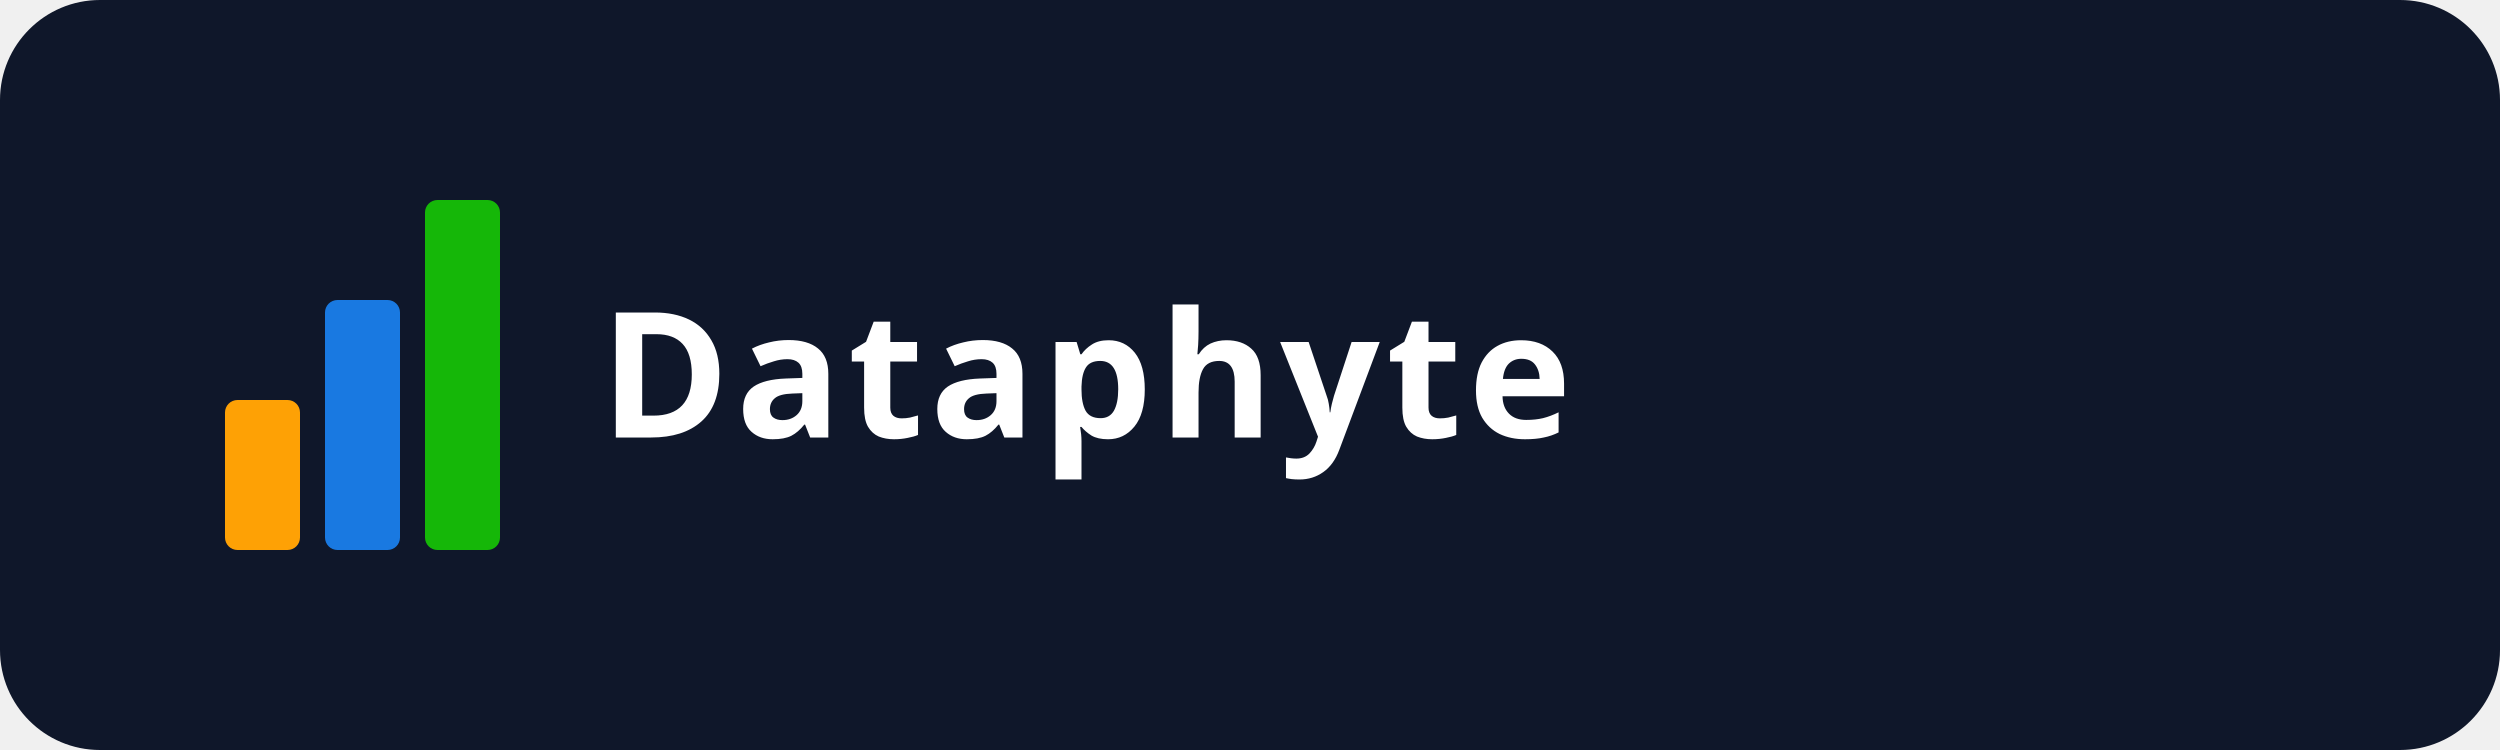
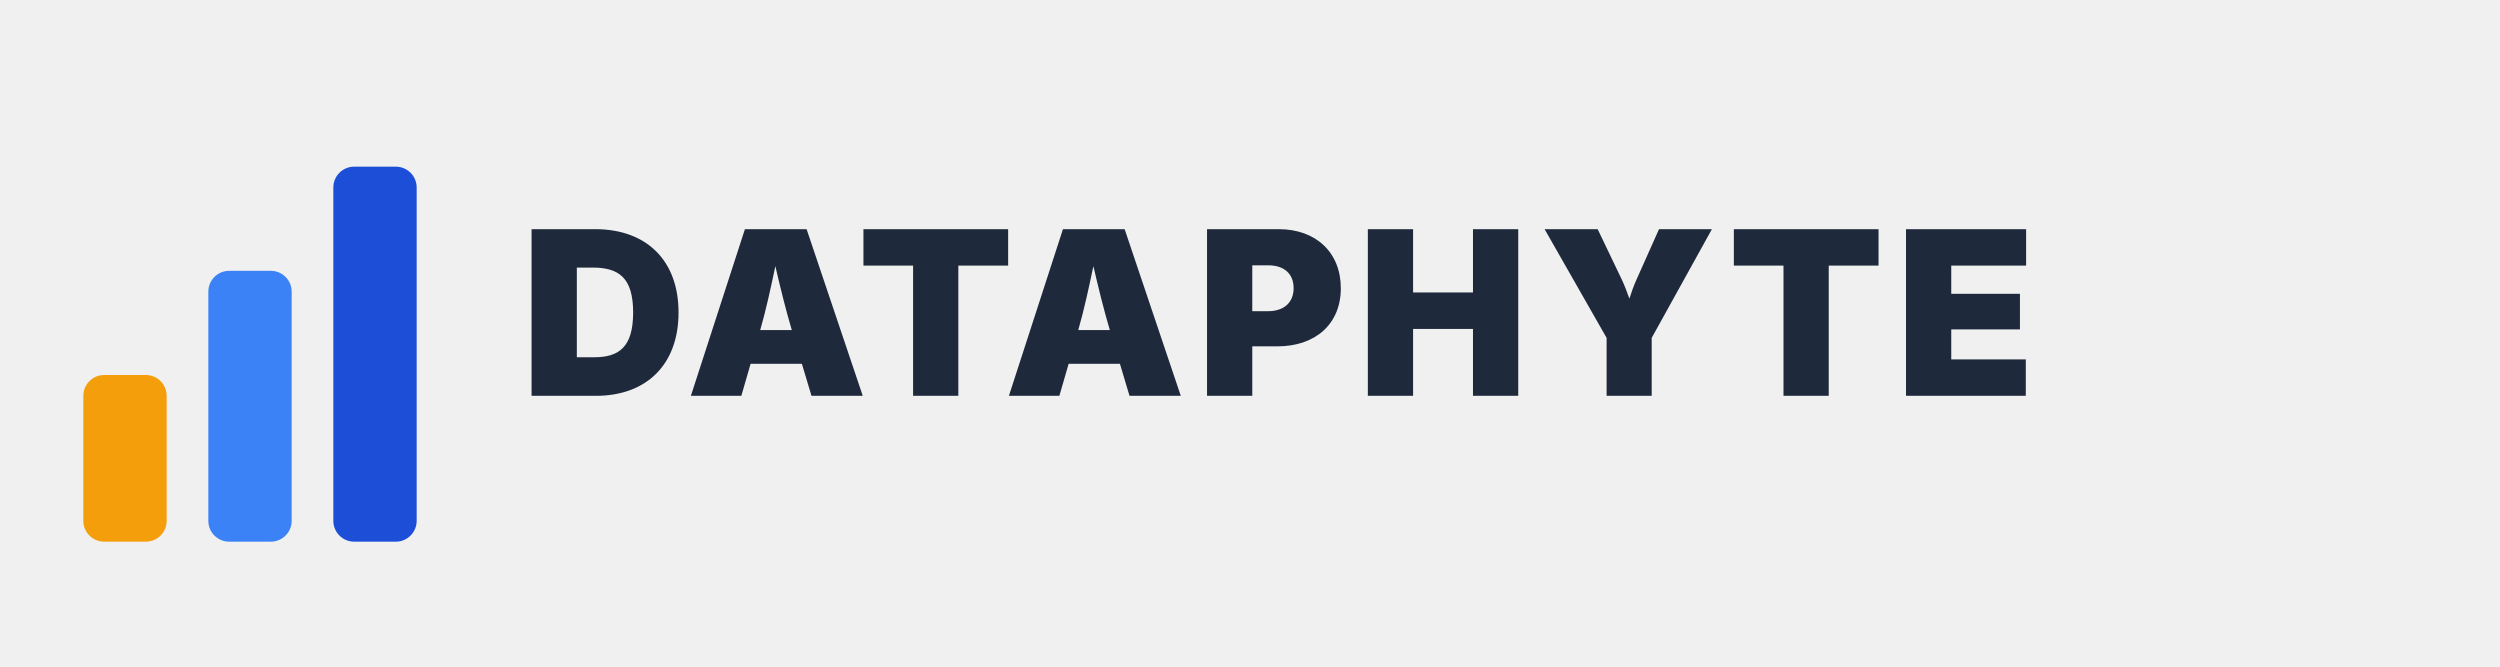
- <svg xmlns="http://www.w3.org/2000/svg" viewBox="0 0 200 60" fill="none">
-   <rect width="200" height="60" rx="8" fill="#0F172A" />
-   <rect x="18" y="32" width="6" height="12" rx="1" fill="#FEA105" />
-   <rect x="26" y="24" width="6" height="20" rx="1" fill="#1979E1" />
-   <rect x="34" y="16" width="6" height="28" rx="1" fill="#15B708" />
-   <text x="48" y="35" font-family="'Work Sans', sans-serif" font-weight="800" font-size="14" fill="#FFFFFF" letter-spacing="0.5">Dataphyte</text>
+ <svg xmlns="http://www.w3.org/2000/svg" viewBox="0 0 240 64" fill="none">
+   <g transform="translate(8, 12)">
+     <rect x="0" y="24" width="8" height="16" rx="2" fill="#F59E0B" />
+     <rect x="12" y="14" width="8" height="26" rx="2" fill="#3B82F6" />
+     <rect x="24" y="4" width="8" height="36" rx="2" fill="#1D4ED8" />
+   </g>
+   <text x="50" y="38" font-family="system-ui, -apple-system, sans-serif" font-weight="900" font-size="22" fill="#1E293B" letter-spacing="1">DATAPHYTE</text>
</svg>
